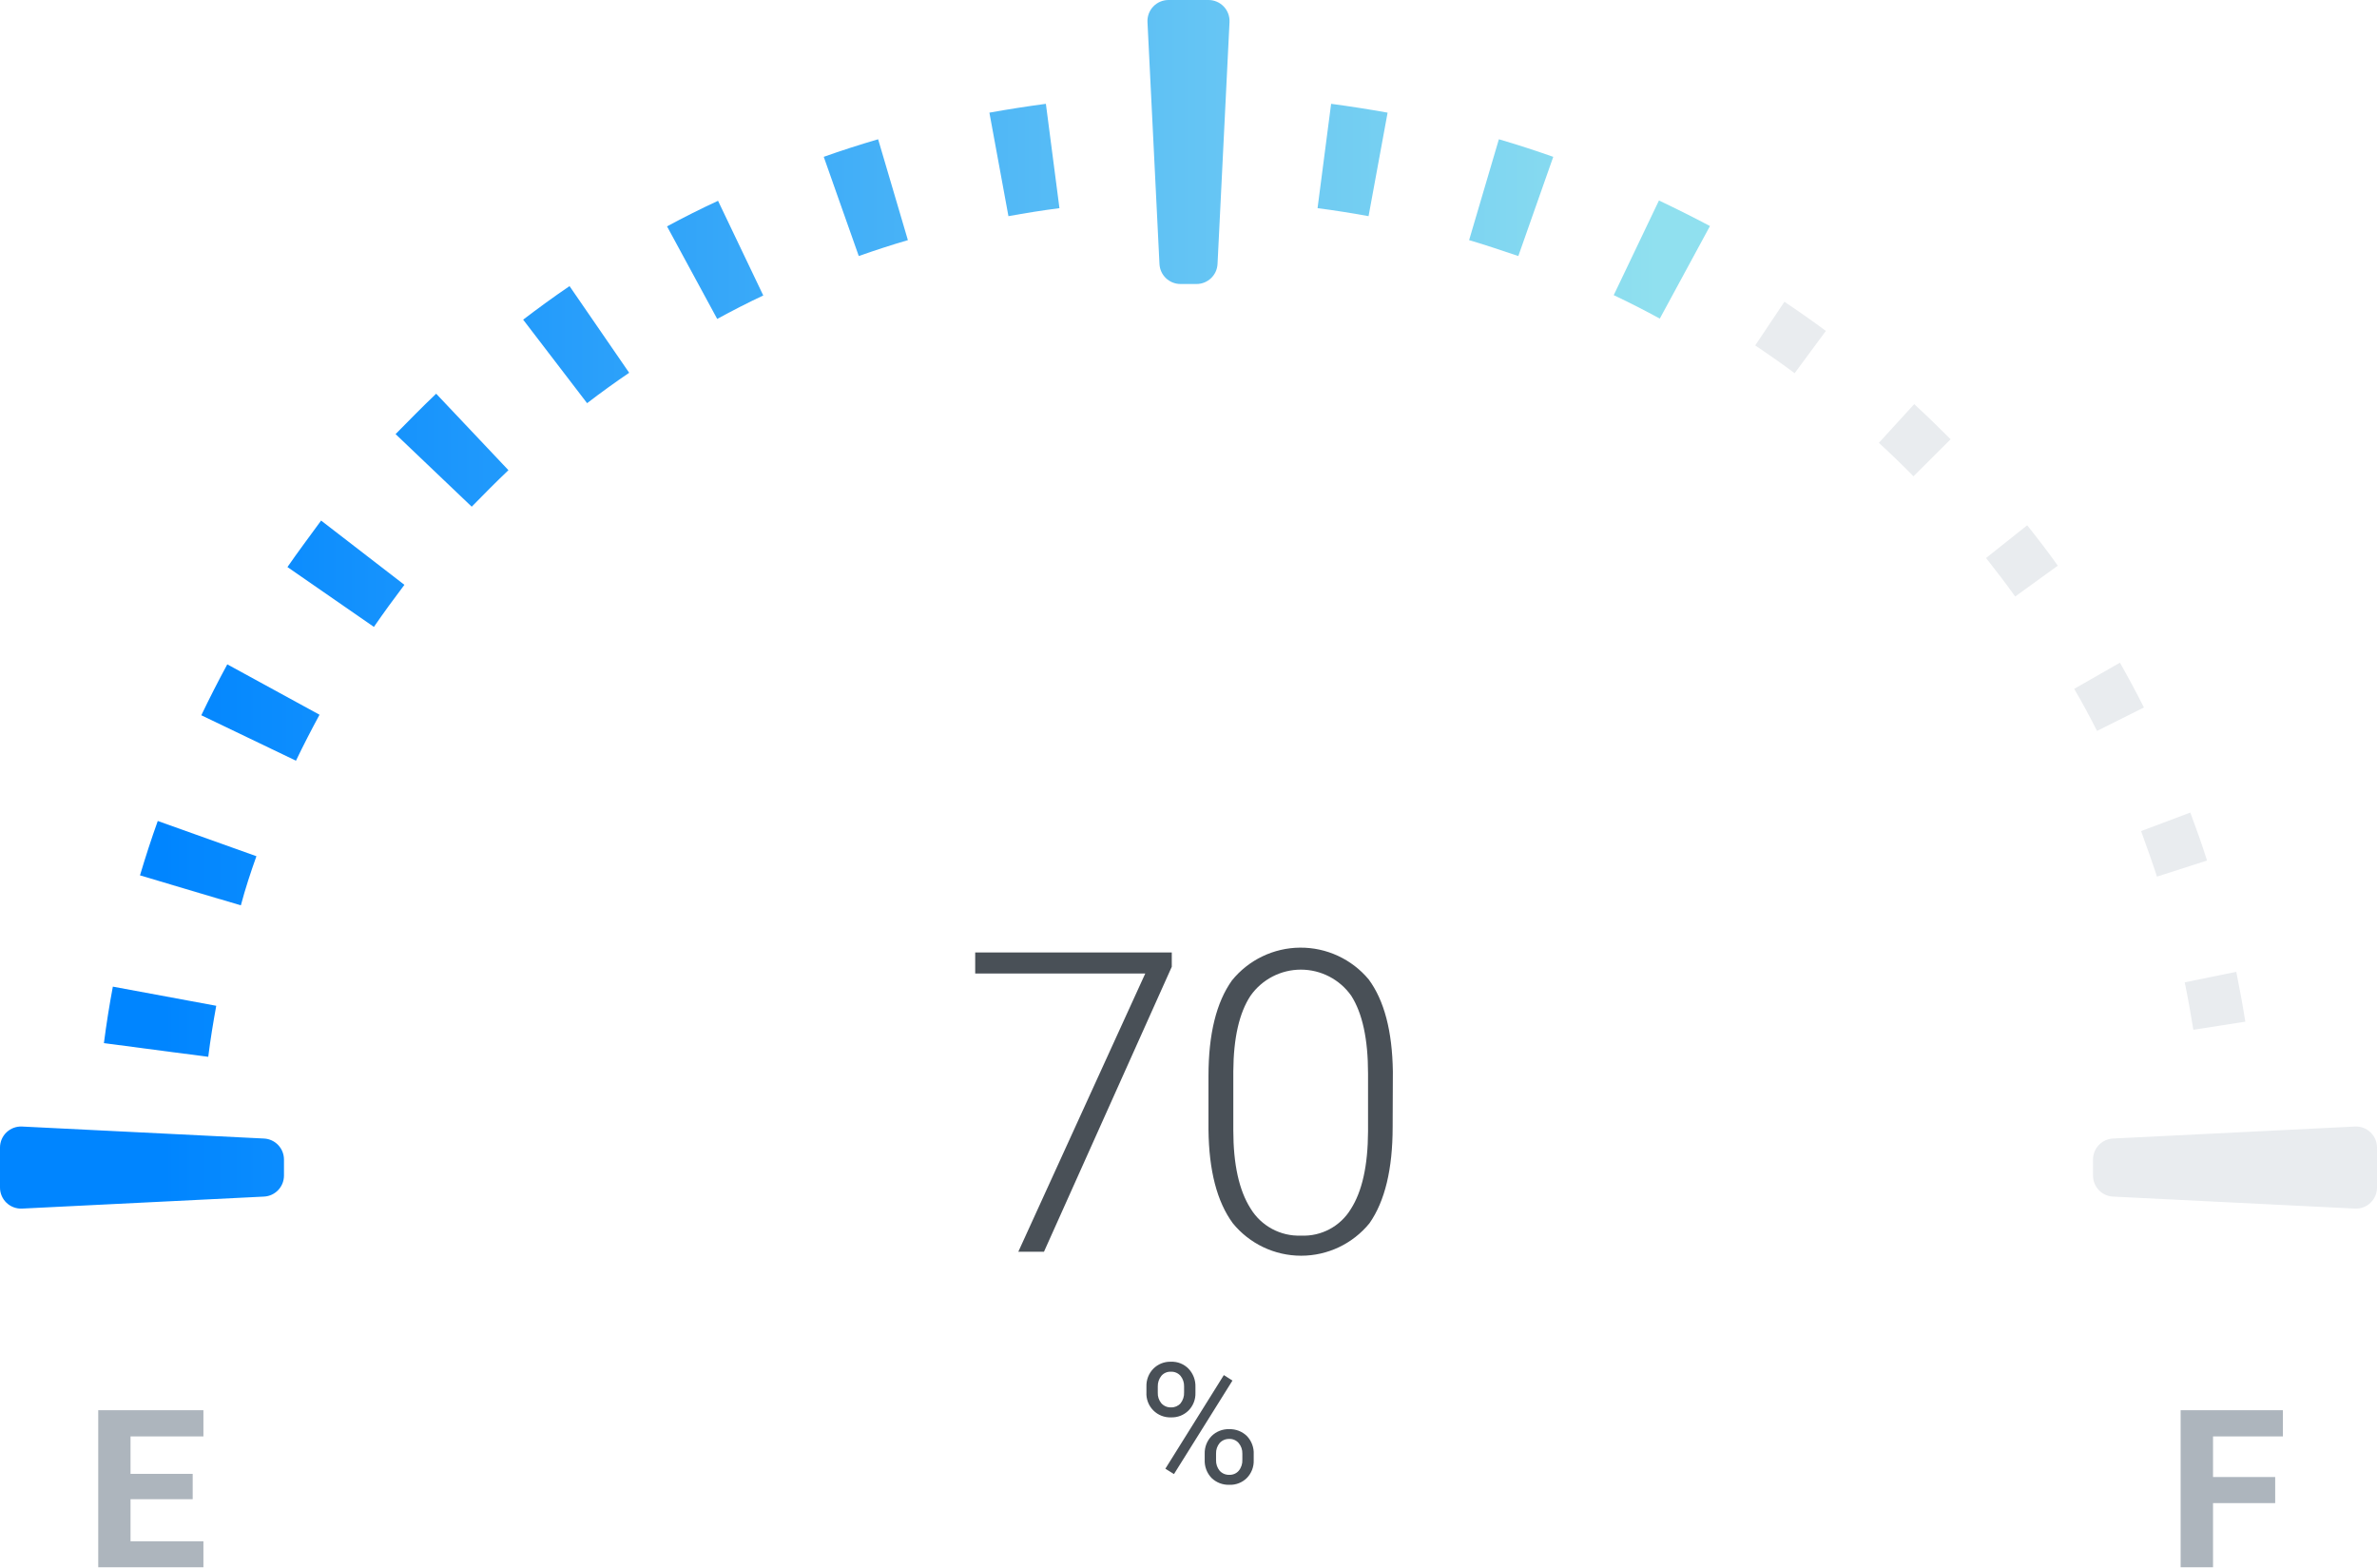
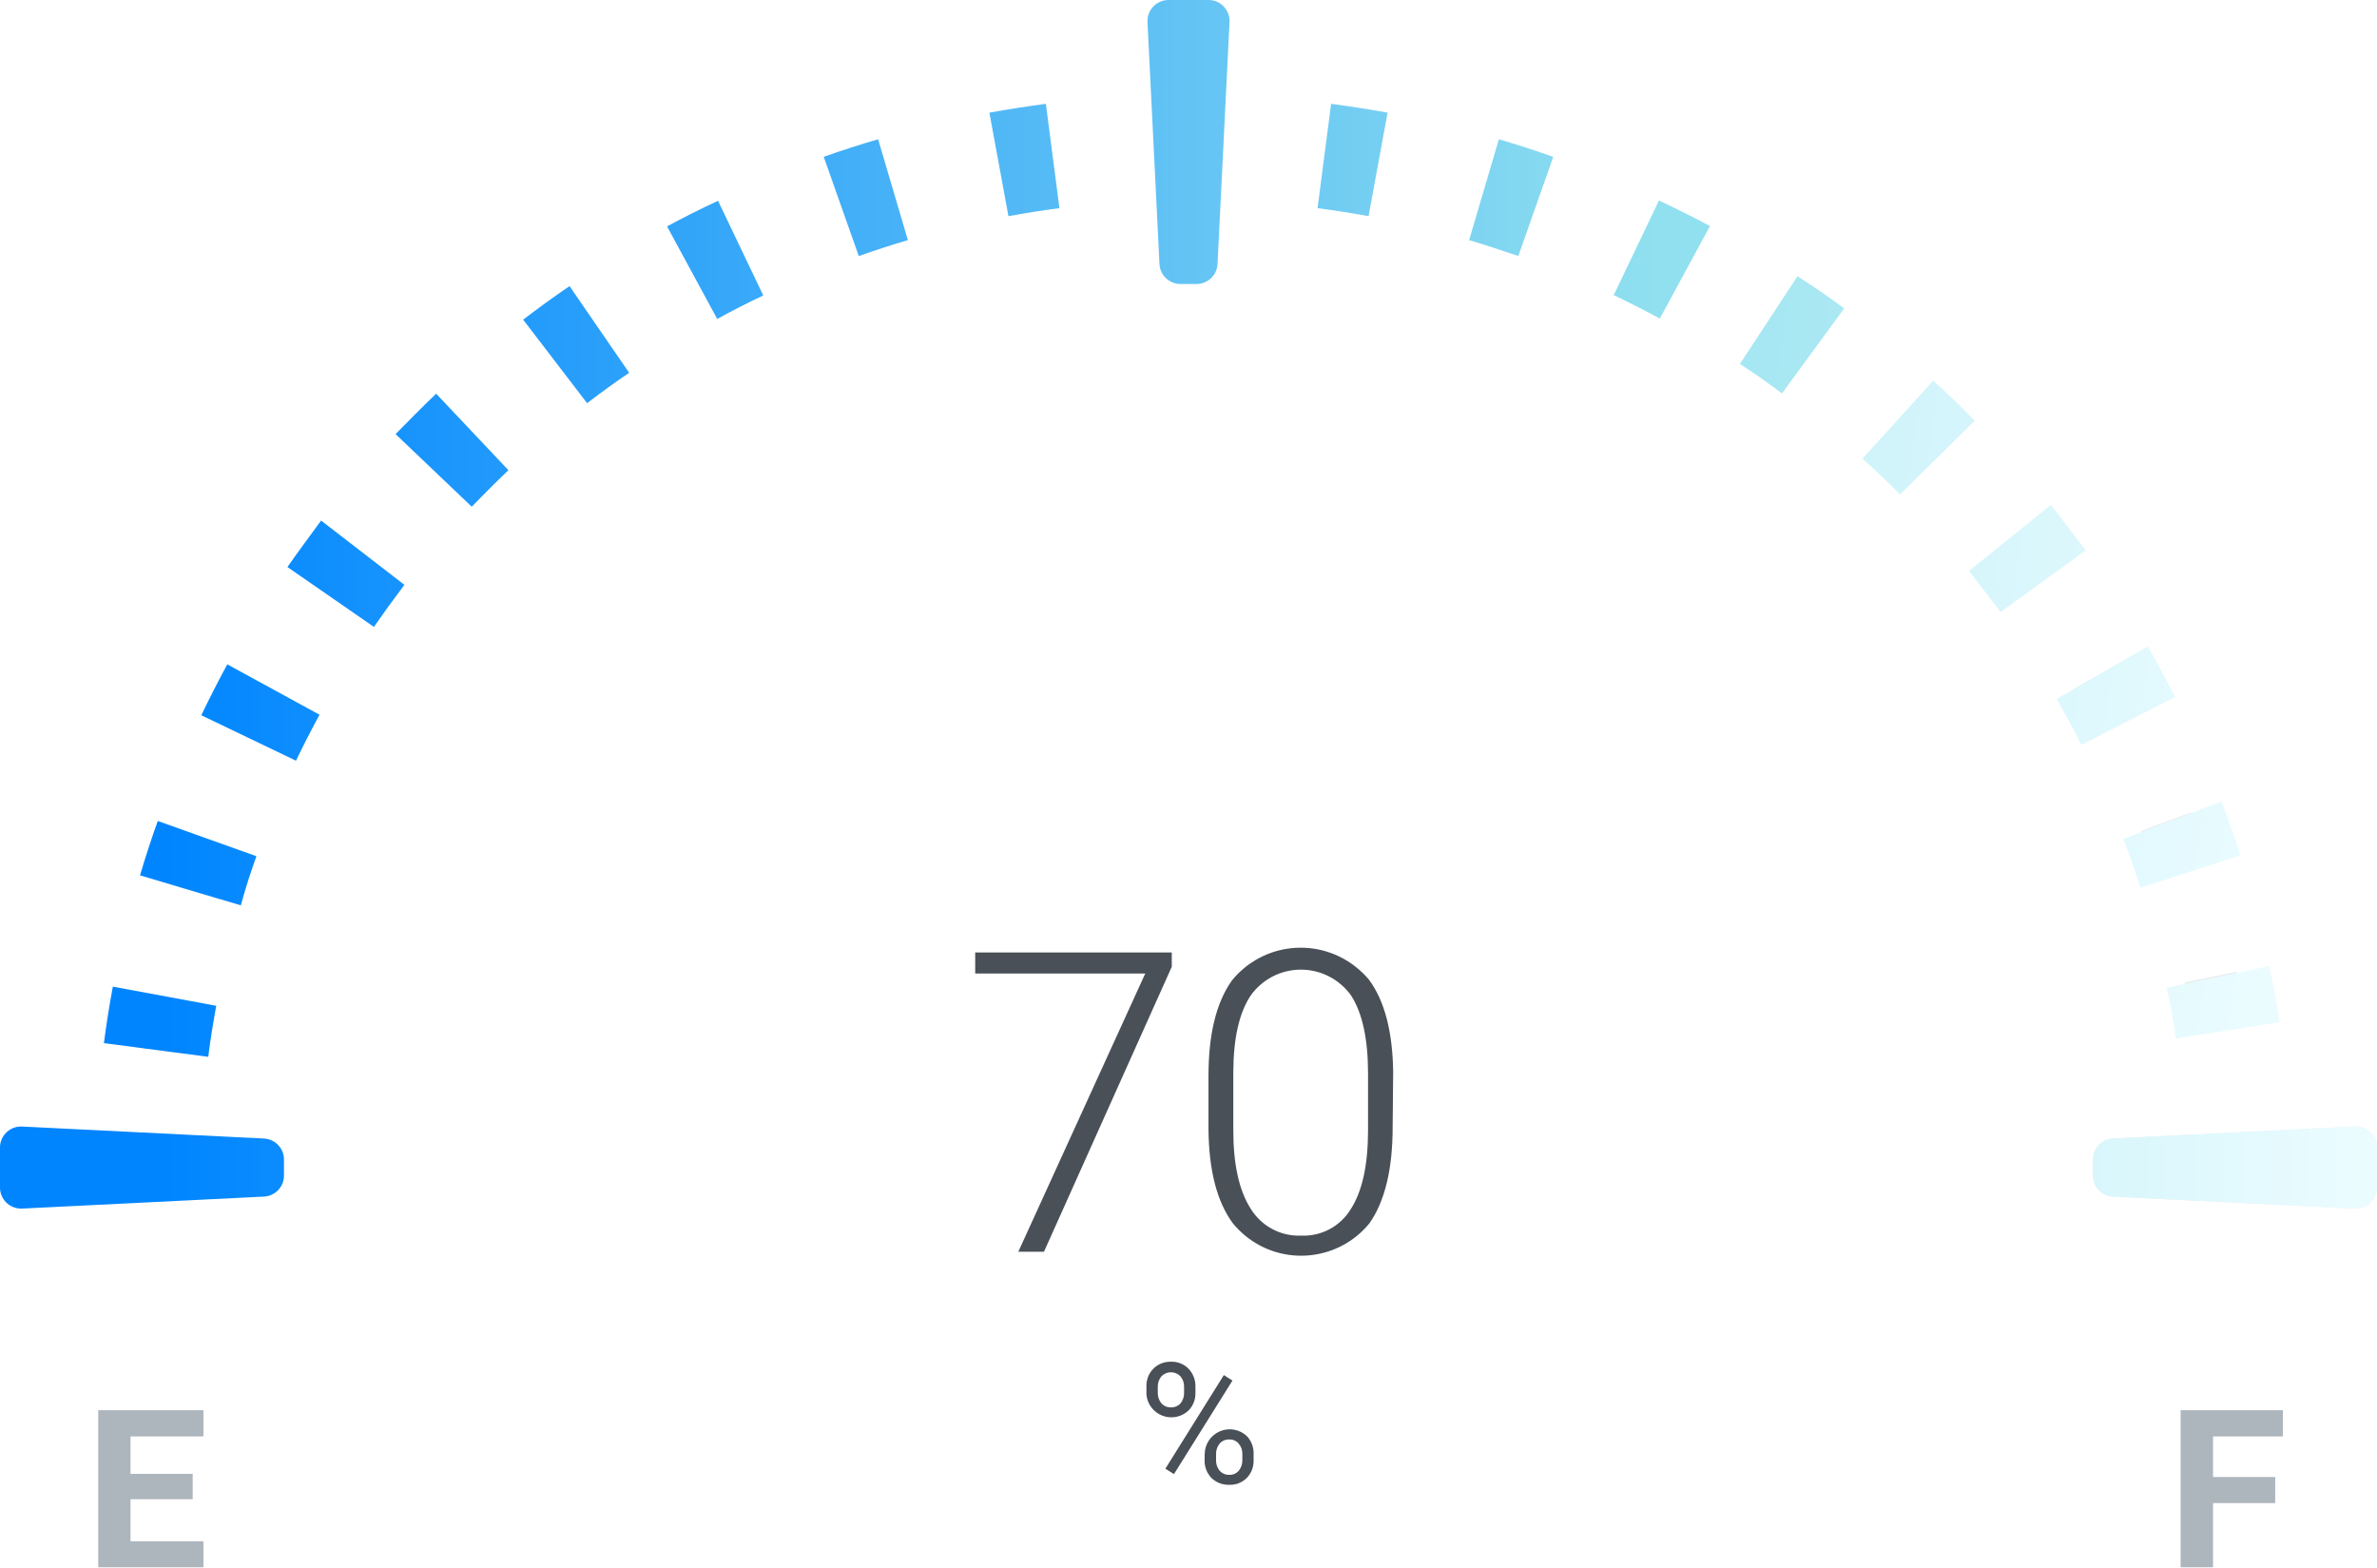
<svg xmlns="http://www.w3.org/2000/svg" xmlns:xlink="http://www.w3.org/1999/xlink" viewBox="0 0 226 149">
  <defs>
-     <style>.cls-1{fill:#adb5bd;}.cls-2{fill:#e9ecef;}.cls-3{fill:#495057;}.cls-4{fill:url(#linear-gradient);}.cls-5{fill:url(#linear-gradient-2);}.cls-6{fill:url(#linear-gradient-3);}.cls-7{fill:url(#linear-gradient-4);}.cls-8{fill:url(#linear-gradient-5);}.cls-9{fill:url(#linear-gradient-6);}.cls-10{fill:url(#linear-gradient-7);}.cls-11{fill:url(#linear-gradient-8);}.cls-12{fill:url(#linear-gradient-9);}.cls-13{fill:url(#linear-gradient-10);}.cls-14{fill:url(#linear-gradient-12);}</style>
-     <linearGradient id="linear-gradient" x1="157.5" y1="67.75" x2="15.5" y2="67.75" gradientUnits="userSpaceOnUse">
+     <style>.cls-1{fill:#adb5bd;}.cls-2{fill:#e9ecef;}.cls-3{fill:#495057;}.cls-4{fill:url(#linear-gradient);}.cls-5{fill:url(#linear-gradient-2);}.cls-6{fill:url(#linear-gradient-3);}.cls-7{fill:url(#linear-gradient-4);}.cls-8{fill:url(#linear-gradient-5);}.cls-9{fill:url(#linear-gradient-6);}.cls-10{fill:url(#linear-gradient-7);}.cls-11{fill:url(#linear-gradient-8);}.cls-12{fill:url(#linear-gradient-9);}.cls-13{fill:url(#linear-gradient-10);}.cls-14{fill:url(#linear-gradient-11);}.cls-15{fill:url(#linear-gradient-12);}.cls-16{fill:url(#linear-gradient-13);}.cls-17{fill:url(#linear-gradient-14);}.cls-18{fill:url(#linear-gradient-15);}.cls-19{fill:url(#linear-gradient-16);}.cls-20{fill:url(#linear-gradient-17);}.cls-21{fill:url(#linear-gradient-18);}.cls-22{fill:url(#linear-gradient-19);}.cls-23{fill:url(#linear-gradient-22);}</style>
+     <linearGradient id="linear-gradient" x1="157.5" y1="82.26" x2="15.5" y2="82.26" gradientTransform="matrix(1, 0, 0, -1, 0, 150)" gradientUnits="userSpaceOnUse">
      <stop offset="0" stop-color="#90e0ef" />
      <stop offset="1" stop-color="#0085ff" />
    </linearGradient>
-     <linearGradient id="linear-gradient-2" x1="157.5" y1="54.56" x2="15.5" y2="54.56" xlink:href="#linear-gradient" />
-     <linearGradient id="linear-gradient-3" x1="157.5" y1="97.13" x2="15.5" y2="97.13" xlink:href="#linear-gradient" />
-     <linearGradient id="linear-gradient-4" x1="157.5" y1="111" x2="15.5" y2="111" xlink:href="#linear-gradient" />
-     <linearGradient id="linear-gradient-5" x1="157.5" y1="82.06" x2="15.5" y2="82.06" xlink:href="#linear-gradient" />
-     <linearGradient id="linear-gradient-6" x1="157.5" y1="32.76" x2="15.5" y2="32.76" xlink:href="#linear-gradient" />
-     <linearGradient id="linear-gradient-7" x1="157.5" y1="42.8" x2="15.5" y2="42.8" xlink:href="#linear-gradient" />
-     <linearGradient id="linear-gradient-8" x1="157.5" y1="15.21" x2="15.5" y2="15.21" xlink:href="#linear-gradient" />
-     <linearGradient id="linear-gradient-9" x1="157.5" y1="18.79" x2="15.5" y2="18.79" xlink:href="#linear-gradient" />
-     <linearGradient id="linear-gradient-10" x1="157.5" y1="24.69" x2="15.5" y2="24.69" xlink:href="#linear-gradient" />
-     <linearGradient id="linear-gradient-12" x1="157.5" y1="13.5" x2="15.5" y2="13.5" xlink:href="#linear-gradient" />
+     <linearGradient id="linear-gradient-2" x1="157.5" y1="95.46" x2="15.5" y2="95.46" xlink:href="#linear-gradient" />
+     <linearGradient id="linear-gradient-3" x1="157.5" y1="52.86" x2="15.5" y2="52.86" xlink:href="#linear-gradient" />
+     <linearGradient id="linear-gradient-4" x1="157.5" y1="39" x2="15.5" y2="39" xlink:href="#linear-gradient" />
+     <linearGradient id="linear-gradient-5" x1="157.5" y1="67.94" x2="15.5" y2="67.94" xlink:href="#linear-gradient" />
+     <linearGradient id="linear-gradient-6" x1="157.5" y1="117.24" x2="15.5" y2="117.24" xlink:href="#linear-gradient" />
+     <linearGradient id="linear-gradient-7" x1="157.5" y1="107.2" x2="15.5" y2="107.2" xlink:href="#linear-gradient" />
+     <linearGradient id="linear-gradient-8" x1="157.5" y1="134.79" x2="15.5" y2="134.79" xlink:href="#linear-gradient" />
+     <linearGradient id="linear-gradient-9" x1="157.5" y1="131.21" x2="15.5" y2="131.21" xlink:href="#linear-gradient" />
+     <linearGradient id="linear-gradient-10" x1="157.5" y1="125.3" x2="15.5" y2="125.3" xlink:href="#linear-gradient" />
+     <linearGradient id="linear-gradient-11" x1="180.7" y1="71.86" x2="38.7" y2="71.86" gradientTransform="translate(245.37 157.96) rotate(-172.29)" gradientUnits="userSpaceOnUse">
+       <stop offset="0" stop-color="#90e0ef" />
+       <stop offset="0.2" stop-color="#a2e6f2" />
+       <stop offset="1" stop-color="#ebfcff" />
+     </linearGradient>
+     <linearGradient id="linear-gradient-12" x1="180.7" y1="85.06" x2="38.7" y2="85.06" xlink:href="#linear-gradient-11" />
+     <linearGradient id="linear-gradient-13" x1="180.7" y1="42.47" x2="38.7" y2="42.47" xlink:href="#linear-gradient-11" />
+     <linearGradient id="linear-gradient-14" x1="180.7" y1="57.54" x2="38.7" y2="57.54" xlink:href="#linear-gradient-11" />
+     <linearGradient id="linear-gradient-15" x1="180.7" y1="106.84" x2="38.7" y2="106.84" xlink:href="#linear-gradient-11" />
+     <linearGradient id="linear-gradient-16" x1="180.7" y1="96.8" x2="38.7" y2="96.8" xlink:href="#linear-gradient-11" />
+     <linearGradient id="linear-gradient-17" x1="128.27" y1="114.9" x2="-13.73" y2="114.9" xlink:href="#linear-gradient-11" />
+     <linearGradient id="linear-gradient-18" x1="157.5" y1="125.33" x2="15.5" y2="125.33" xlink:href="#linear-gradient" />
+     <linearGradient id="linear-gradient-19" x1="157.5" y1="136.5" x2="15.5" y2="136.5" xlink:href="#linear-gradient" />
+     <linearGradient id="linear-gradient-22" x1="99.36" y1="111" x2="224.46" y2="111" gradientUnits="userSpaceOnUse">
+       <stop offset="0" stop-color="#90e0ef" />
+       <stop offset="1" stop-color="#ebfcff" />
+     </linearGradient>
  </defs>
  <g id="Layer_2" data-name="Layer 2">
    <g id="Layer_1-2" data-name="Layer 1">
-       <path class="cls-1" d="M18.32,142.53H12.41v4h6.93V149h-10V134.07h10v2.49H12.41v3.56h5.91Z" />
-       <path class="cls-1" d="M216.32,142.9h-5.91V149h-3.08V134.07h9.72v2.49h-6.64v3.86h5.91Z" />
-       <path class="cls-2" d="M16.69,112.82h-5q0-1.69.06-3.39l5,.16C16.71,110.66,16.69,111.73,16.69,112.82Z" />
-       <path class="cls-2" d="M214.69,112.81h-5c0-1.51,0-3-.11-4.58l5-.23C214.65,109.6,214.69,111.22,214.69,112.81Z" />
-       <path class="cls-2" d="M17.64,100.23l-5-.7c.23-1.58.49-3.18.79-4.75l4.91.94C18.11,97.21,17.85,98.73,17.64,100.23Z" />
-       <path class="cls-2" d="M208.54,97.9c-.24-1.5-.51-3-.82-4.51l4.9-1c.32,1.57.61,3.16.86,4.74Z" />
-       <path class="cls-2" d="M20.89,85.51l-4.78-1.44c.47-1.5,1-3,1.52-4.47l4.71,1.65C21.82,82.65,21.34,84.08,20.89,85.51Z" />
-       <path class="cls-2" d="M205.08,83.34c-.47-1.45-1-2.91-1.51-4.33l4.68-1.76c.56,1.5,1.1,3,1.59,4.56Z" />
-       <path class="cls-2" d="M26.13,71.07l-4.49-2.19c.7-1.43,1.45-2.87,2.22-4.27L28.24,67C27.51,68.35,26.8,69.72,26.13,71.07Z" />
-       <path class="cls-2" d="M199.38,69.49c-.68-1.35-1.41-2.71-2.17-4L201.56,63c.79,1.4,1.56,2.83,2.28,4.26Z" />
-       <path class="cls-2" d="M33.83,58l-4.1-2.87c.92-1.31,1.88-2.61,2.85-3.88l4,3.06C35.61,55.54,34.7,56.78,33.83,58Z" />
-       <path class="cls-2" d="M191.6,56.71c-.89-1.24-1.82-2.46-2.77-3.66l3.91-3.11c1,1.25,2,2.55,2.91,3.84Z" />
-       <path class="cls-2" d="M43.47,46.28l-3.61-3.46c1.11-1.16,2.26-2.3,3.42-3.4l3.44,3.63C45.62,44.09,44.53,45.18,43.47,46.28Z" />
-       <path class="cls-2" d="M181.93,45.28c-1.06-1.08-2.17-2.15-3.29-3.18L182,38.42c1.17,1.08,2.34,2.21,3.46,3.34Z" />
-       <path class="cls-2" d="M54.64,36.31l-3-4c1.27-1,2.58-1.93,3.9-2.83l2.84,4.11C57.1,34.48,55.85,35.39,54.64,36.31Z" />
-       <path class="cls-2" d="M170.63,35.48c-1.22-.91-2.48-1.79-3.75-2.64l2.78-4.15c1.33.89,2.66,1.82,3.94,2.77Z" />
-       <path class="cls-2" d="M67.21,28.19l-2.38-4.4c1.42-.77,2.86-1.51,4.3-2.2l2.16,4.51C69.93,26.76,68.56,27.46,67.21,28.19Z" />
-       <path class="cls-2" d="M159.16,27.54c-1.35-.71-2.73-1.39-4.1-2l2.1-4.54c1.45.67,2.9,1.39,4.32,2.13Z" />
-       <path class="cls-2" d="M80.89,22.1l-1.67-4.71c1.51-.53,3-1,4.58-1.5l1.44,4.79C83.79,21.12,82.32,21.6,80.89,22.1Z" />
-       <path class="cls-2" d="M145.06,21.66c-1.43-.49-2.9-.95-4.37-1.36l1.38-4.81c1.54.44,3.09.92,4.6,1.43Z" />
-       <path class="cls-2" d="M95.68,18.22l-.91-4.91c1.56-.29,3.16-.55,4.75-.77l.68,4.95C98.69,17.7,97.17,18,95.68,18.22Z" />
-       <path class="cls-2" d="M130.44,18c-1.5-.26-3-.49-4.53-.67l.61-5c1.59.19,3.19.43,4.77.7Z" />
-       <path class="cls-2" d="M110.22,16.63l-.15-5c1.6-.05,3.21-.06,4.81,0l-.08,5C113.28,16.57,111.74,16.58,110.22,16.63Z" />
-       <path class="cls-3" d="M111.41,91.91,99.26,119H96.82l12.07-26.45H92.72v-2h18.69Zm21,15.23q0,6-2.2,9.15a8.38,8.38,0,0,1-13,0q-2.25-3.06-2.31-8.9v-5.1c0-4,.75-7,2.23-9.08a8.42,8.42,0,0,1,13-.1q2.22,3,2.3,8.77Zm-2.34-5.09q0-4.89-1.6-7.39a5.86,5.86,0,0,0-9.57,0c-1.07,1.62-1.62,4-1.64,7.2v5.59q0,4.86,1.64,7.44a5.37,5.37,0,0,0,4.8,2.58,5.25,5.25,0,0,0,4.73-2.52q1.62-2.52,1.64-7.38Z" />
-       <path class="cls-3" d="M109,131.81a2.31,2.31,0,0,1,.65-1.68,2.25,2.25,0,0,1,1.68-.67,2.21,2.21,0,0,1,1.68.67,2.39,2.39,0,0,1,.65,1.73v.55a2.28,2.28,0,0,1-.66,1.69,2.24,2.24,0,0,1-1.65.65,2.26,2.26,0,0,1-2.35-2.39Zm1.08.6a1.47,1.47,0,0,0,.34,1,1.18,1.18,0,0,0,.93.39,1.16,1.16,0,0,0,.89-.38,1.56,1.56,0,0,0,.34-1.05v-.57a1.51,1.51,0,0,0-.34-1,1.14,1.14,0,0,0-.91-.39,1.12,1.12,0,0,0-.91.39,1.55,1.55,0,0,0-.34,1Zm4.46,5.8a2.31,2.31,0,0,1,.65-1.68,2.28,2.28,0,0,1,1.68-.66,2.31,2.31,0,0,1,1.68.65,2.35,2.35,0,0,1,.65,1.75v.55a2.29,2.29,0,0,1-.65,1.69,2.23,2.23,0,0,1-1.67.65,2.33,2.33,0,0,1-1.68-.64,2.36,2.36,0,0,1-.66-1.75Zm1.08.61a1.51,1.51,0,0,0,.34,1,1.17,1.17,0,0,0,.92.39,1.12,1.12,0,0,0,.9-.39,1.53,1.53,0,0,0,.34-1.05v-.58a1.48,1.48,0,0,0-.35-1,1.12,1.12,0,0,0-.9-.39,1.18,1.18,0,0,0-.91.39,1.5,1.5,0,0,0-.34,1Zm-4,1.32-.82-.51,5.56-8.9.82.52Z" />
-       <path class="cls-2" d="M223.9,107.1a2,2,0,0,1,2.1,2v3.8a2,2,0,0,1-2.1,2l-23-1.14a2,2,0,0,1-1.9-2v-1.52a2,2,0,0,1,1.9-2Z" />
-       <path class="cls-4" d="M19.14,68l9,4.32c.71-1.48,1.46-2.93,2.24-4.37l-8.77-4.79Q20.31,65.56,19.14,68Z" />
-       <path class="cls-5" d="M27.33,53.91l8.22,5.69c.93-1.35,1.9-2.68,2.9-4l-7.92-6.11C29.43,51,28.36,52.42,27.33,53.91Z" />
-       <path class="cls-6" d="M20.56,95.62,10.73,93.8q-.5,2.65-.85,5.37l9.92,1.3C20,98.84,20.27,97.22,20.56,95.62Z" />
-       <path class="cls-7" d="M25.1,108.24l-23-1.14a2,2,0,0,0-2.1,2v3.8a2,2,0,0,0,2.1,2l23-1.14a2,2,0,0,0,1.9-2v-1.52A2,2,0,0,0,25.1,108.24Z" />
-       <path class="cls-8" d="M24.38,81.4,15,78.05c-.61,1.7-1.17,3.43-1.69,5.17l9.59,2.85C23.32,84.49,23.83,82.94,24.38,81.4Z" />
-       <path class="cls-9" d="M49.74,30.39l6.08,7.94q1.95-1.5,4-2.89L54.15,27.2C52.65,28.22,51.18,29.29,49.74,30.39Z" />
-       <path class="cls-10" d="M37.61,41.27l7.24,6.9C46,47,47.15,45.83,48.34,44.7l-6.87-7.27C40.15,38.68,38.87,40,37.61,41.27Z" />
-       <path class="cls-11" d="M125.27,19.79c1.63.21,3.25.47,4.85.76l1.81-9.84q-2.67-.48-5.37-.84Z" />
-       <path class="cls-12" d="M139.68,22.83c1.58.46,3.14,1,4.68,1.51l3.32-9.43c-1.7-.6-3.43-1.16-5.17-1.67Z" />
-       <path class="cls-13" d="M63.42,21.52l4.77,8.8c1.43-.78,2.89-1.53,4.38-2.23l-4.3-9Q65.81,20.23,63.42,21.52Z" />
-       <path class="cls-13" d="M157.73,19.06l-4.3,9c1.49.7,2.95,1.45,4.38,2.23l4.77-8.8Q160.2,20.23,157.73,19.06Z" />
-       <path class="cls-14" d="M114.9,0h-3.8a2,2,0,0,0-2,2.1l1.14,23a2,2,0,0,0,2,1.9h1.52a2,2,0,0,0,2-1.9l1.14-23A2,2,0,0,0,114.9,0Z" />
-       <path class="cls-12" d="M78.32,14.91l3.33,9.43c1.54-.54,3.09-1.05,4.67-1.51l-2.83-9.59C81.75,13.75,80,14.31,78.32,14.91Z" />
-       <path class="cls-11" d="M94.07,10.71l1.81,9.84c1.6-.29,3.22-.55,4.85-.76L99.44,9.87Q96.74,10.23,94.07,10.71Z" />
+       <g id="Layer_2-2" data-name="Layer 2">
+         <g id="Layer_1-2-2" data-name="Layer 1-2">
+           <path class="cls-1" d="M18.32,142.53H12.41v4h6.93V149h-10V134.07h10v2.49H12.41v3.56h5.91Z" />
+           <path class="cls-1" d="M216.32,142.9h-5.91V149h-3.08V134.07h9.72v2.49h-6.64v3.86h5.91Z" />
+           <path class="cls-2" d="M16.69,112.82h-5q0-1.69.06-3.39l5,.16C16.71,110.66,16.69,111.73,16.69,112.82Z" />
+           <path class="cls-2" d="M214.69,112.81h-5c0-1.51,0-3-.11-4.58l5-.23C214.65,109.6,214.69,111.22,214.69,112.81Z" />
+           <path class="cls-2" d="M17.64,100.23l-5-.7c.23-1.58.49-3.18.79-4.75l4.91.94C18.11,97.21,17.85,98.73,17.64,100.23Z" />
+           <path class="cls-2" d="M208.54,97.9c-.24-1.5-.51-3-.82-4.51l4.9-1c.32,1.57.61,3.16.86,4.74Z" />
+           <path class="cls-2" d="M20.89,85.51l-4.78-1.44c.47-1.5,1-3,1.52-4.47l4.71,1.65C21.82,82.65,21.34,84.08,20.89,85.51Z" />
+           <path class="cls-2" d="M205.08,83.34c-.47-1.45-1-2.91-1.51-4.33l4.68-1.76c.56,1.5,1.1,3,1.59,4.56Z" />
+           <path class="cls-2" d="M26.13,71.07l-4.49-2.19c.7-1.43,1.45-2.87,2.22-4.27L28.24,67C27.51,68.35,26.8,69.72,26.13,71.07Z" />
+           <path class="cls-2" d="M199.38,69.49c-.68-1.35-1.41-2.71-2.17-4L201.56,63c.79,1.4,1.56,2.83,2.28,4.26Z" />
+           <path class="cls-2" d="M33.83,58l-4.1-2.87c.92-1.31,1.88-2.61,2.85-3.88l4,3.06C35.61,55.54,34.7,56.78,33.83,58Z" />
+           <path class="cls-2" d="M191.6,56.71c-.89-1.24-1.82-2.46-2.77-3.66l3.91-3.11c1,1.25,2,2.55,2.91,3.84Z" />
+           <path class="cls-2" d="M43.47,46.28l-3.61-3.46c1.11-1.16,2.26-2.3,3.42-3.4l3.44,3.63C45.62,44.09,44.53,45.18,43.47,46.28Z" />
+           <path class="cls-2" d="M181.93,45.28c-1.06-1.08-2.17-2.15-3.29-3.18L182,38.42c1.17,1.08,2.34,2.21,3.46,3.34Z" />
+           <path class="cls-2" d="M54.64,36.31l-3-4c1.27-1,2.58-1.93,3.9-2.83l2.84,4.11Q56.46,34.92,54.64,36.31Z" />
+           <path class="cls-2" d="M170.63,35.48c-1.22-.91-2.48-1.79-3.75-2.64l2.78-4.15c1.33.89,2.66,1.82,3.94,2.77Z" />
+           <path class="cls-2" d="M67.21,28.19l-2.38-4.4c1.42-.77,2.86-1.51,4.3-2.2l2.16,4.51C69.93,26.76,68.56,27.46,67.21,28.19Z" />
+           <path class="cls-2" d="M159.16,27.54c-1.35-.71-2.73-1.39-4.1-2l2.1-4.54c1.45.67,2.9,1.39,4.32,2.13Z" />
+           <path class="cls-2" d="M80.89,22.1l-1.67-4.71c1.51-.53,3-1,4.58-1.5l1.44,4.79C83.79,21.12,82.32,21.6,80.89,22.1Z" />
+           <path class="cls-2" d="M145.06,21.66c-1.43-.49-2.9-.95-4.37-1.36l1.38-4.81c1.54.44,3.09.92,4.6,1.43Z" />
+           <path class="cls-2" d="M95.68,18.22l-.91-4.91c1.56-.29,3.16-.55,4.75-.77l.68,4.95C98.69,17.7,97.17,18,95.68,18.22Z" />
+           <path class="cls-2" d="M130.44,18c-1.5-.26-3-.49-4.53-.67l.61-5c1.59.19,3.19.43,4.77.7Z" />
+           <path class="cls-2" d="M110.22,16.63l-.15-5c1.6-.05,3.21-.06,4.81,0l-.08,5C113.28,16.57,111.74,16.58,110.22,16.63Z" />
+           <path class="cls-3" d="M111.41,91.91,99.26,119H96.82l12.07-26.45H92.72v-2h18.69Zm21,15.23q0,6-2.2,9.15a8.38,8.38,0,0,1-11.79,1.21,8.65,8.65,0,0,1-1.21-1.21q-2.25-3.06-2.31-8.9v-5.1c0-4,.75-7,2.23-9.08A8.42,8.42,0,0,1,129,92a8.33,8.33,0,0,1,1.16,1.14q2.22,3,2.3,8.77Zm-2.34-5.09q0-4.89-1.6-7.39a5.86,5.86,0,0,0-9.57,0c-1.07,1.62-1.62,4-1.64,7.2v5.59q0,4.86,1.64,7.44a5.36,5.36,0,0,0,4.8,2.58,5.25,5.25,0,0,0,4.73-2.52q1.62-2.52,1.64-7.38Z" />
+           <path class="cls-3" d="M109,131.81a2.3,2.3,0,0,1,.65-1.68,2.25,2.25,0,0,1,1.68-.67,2.21,2.21,0,0,1,1.68.67,2.41,2.41,0,0,1,.65,1.73v.55a2.31,2.31,0,0,1-.66,1.69,2.38,2.38,0,0,1-4-1.51,1.77,1.77,0,0,1,0-.23Zm1.08.6a1.52,1.52,0,0,0,.34,1,1.18,1.18,0,0,0,.93.39,1.16,1.16,0,0,0,.89-.38,1.54,1.54,0,0,0,.34-1v-.57a1.52,1.52,0,0,0-.34-1,1.26,1.26,0,0,0-1.82,0,1.52,1.52,0,0,0-.34,1Zm4.46,5.8a2.38,2.38,0,0,1,4-1.69,2.36,2.36,0,0,1,.65,1.75v.55a2.31,2.31,0,0,1-.65,1.69,2.22,2.22,0,0,1-1.67.65,2.33,2.33,0,0,1-1.68-.64,2.37,2.37,0,0,1-.66-1.75Zm1.08.61a1.52,1.52,0,0,0,.34,1,1.18,1.18,0,0,0,.92.39,1.11,1.11,0,0,0,.9-.39,1.54,1.54,0,0,0,.34-1v-.58a1.46,1.46,0,0,0-.35-1,1.11,1.11,0,0,0-.9-.39,1.16,1.16,0,0,0-.91.39,1.52,1.52,0,0,0-.34,1Zm-4,1.32-.82-.51,5.56-8.9.82.52Z" />
+           <path class="cls-2" d="M223.9,107.1A2,2,0,0,1,226,109v3.9a2,2,0,0,1-2,2h-.1l-23-1.14a2,2,0,0,1-1.9-2v-1.52a2,2,0,0,1,1.9-2Z" />
+           <path class="cls-4" d="M19.14,68l9,4.32c.71-1.48,1.46-2.93,2.24-4.37l-8.77-4.79Q20.31,65.56,19.14,68Z" />
+           <path class="cls-5" d="M27.33,53.91l8.22,5.69q1.39-2,2.9-4l-7.92-6.11C29.43,51,28.36,52.42,27.33,53.91Z" />
+           <path class="cls-6" d="M20.56,95.62,10.73,93.8c-.33,1.77-.62,3.56-.85,5.37l9.92,1.3C20,98.84,20.27,97.22,20.56,95.62Z" />
+           <path class="cls-7" d="M25.1,108.24l-23-1.14A2,2,0,0,0,0,109v3.9a2,2,0,0,0,2,2h.1l23-1.14a2,2,0,0,0,1.9-2v-1.52A2,2,0,0,0,25.1,108.24Z" />
+           <path class="cls-8" d="M24.38,81.4,15,78.05c-.61,1.7-1.17,3.43-1.69,5.17l9.59,2.85C23.32,84.49,23.83,82.94,24.38,81.4Z" />
+           <path class="cls-9" d="M49.74,30.39l6.08,7.94q1.95-1.5,4-2.89L54.15,27.2C52.65,28.22,51.18,29.29,49.74,30.39Z" />
+           <path class="cls-10" d="M37.61,41.27l7.24,6.9C46,47,47.15,45.83,48.34,44.7l-6.87-7.27C40.15,38.68,38.87,40,37.61,41.27Z" />
+           <path class="cls-11" d="M125.27,19.79c1.63.21,3.25.47,4.85.76l1.81-9.84q-2.67-.48-5.37-.84Z" />
+           <path class="cls-12" d="M139.68,22.83c1.58.46,3.14,1,4.68,1.51l3.32-9.43c-1.7-.6-3.43-1.16-5.17-1.67Z" />
+           <path class="cls-13" d="M63.42,21.52l4.77,8.8c1.43-.78,2.89-1.53,4.38-2.23l-4.3-9Q65.81,20.23,63.42,21.52Z" />
+           <path class="cls-14" d="M211.22,76.19l-9.33,3.57c.58,1.54,1.13,3.07,1.63,4.63l9.5-3.07Q212.2,78.76,211.22,76.19Z" />
+           <path class="cls-15" d="M204.22,61.45l-8.67,5c.81,1.44,1.6,2.89,2.34,4.36l8.91-4.54C206,64.65,205.11,63.09,204.22,61.45Z" />
+           <path class="cls-16" d="M208,113.41l10,0q0-2.74-.12-5.43l-10,.48C208,110.13,208,111.77,208,113.41Z" />
+           <path class="cls-17" d="M206.87,98.72l9.89-1.53c-.29-1.8-.61-3.59-1-5.35L206,93.9C206.37,95.5,206.67,97.1,206.87,98.72Z" />
+           <path class="cls-18" d="M183.81,36.19l-6.73,7.41q1.84,1.65,3.58,3.4l7.09-7C186.47,38.66,185.15,37.4,183.81,36.19Z" />
+           <path class="cls-19" d="M195,48l-7.79,6.28c1,1.28,2,2.6,3,3.91l8.1-5.87C197.23,50.93,196.14,49.45,195,48Z" />
+           <path class="cls-20" d="M170.9,26.26l-5.47,8.34q2.07,1.35,4,2.8l5.91-8.08C173.92,28.25,172.42,27.23,170.9,26.26Z" />
+           <path class="cls-21" d="M157.73,19.06l-4.3,9c1.49.7,2.95,1.45,4.38,2.23l4.77-8.8C161,20.65,159.38,19.84,157.73,19.06Z" />
+           <path class="cls-22" d="M114.9,0h-3.8a2,2,0,0,0-2,2v.1l1.14,23a2,2,0,0,0,2,1.9h1.52a2,2,0,0,0,2-1.9l1.14-23A2,2,0,0,0,115,0Z" />
+           <path class="cls-12" d="M78.32,14.91l3.33,9.43c1.54-.54,3.09-1.05,4.67-1.51l-2.83-9.59C81.75,13.75,80,14.31,78.32,14.91Z" />
+           <path class="cls-11" d="M94.07,10.71l1.81,9.84c1.6-.29,3.22-.55,4.85-.76L99.44,9.87Q96.74,10.23,94.07,10.71Z" />
+           <path class="cls-23" d="M223.9,107.1A2,2,0,0,1,226,109v3.9a2,2,0,0,1-2,2h-.1l-23-1.14a2,2,0,0,1-1.9-2v-1.52a2,2,0,0,1,1.9-2Z" />
+         </g>
+       </g>
    </g>
  </g>
</svg>
